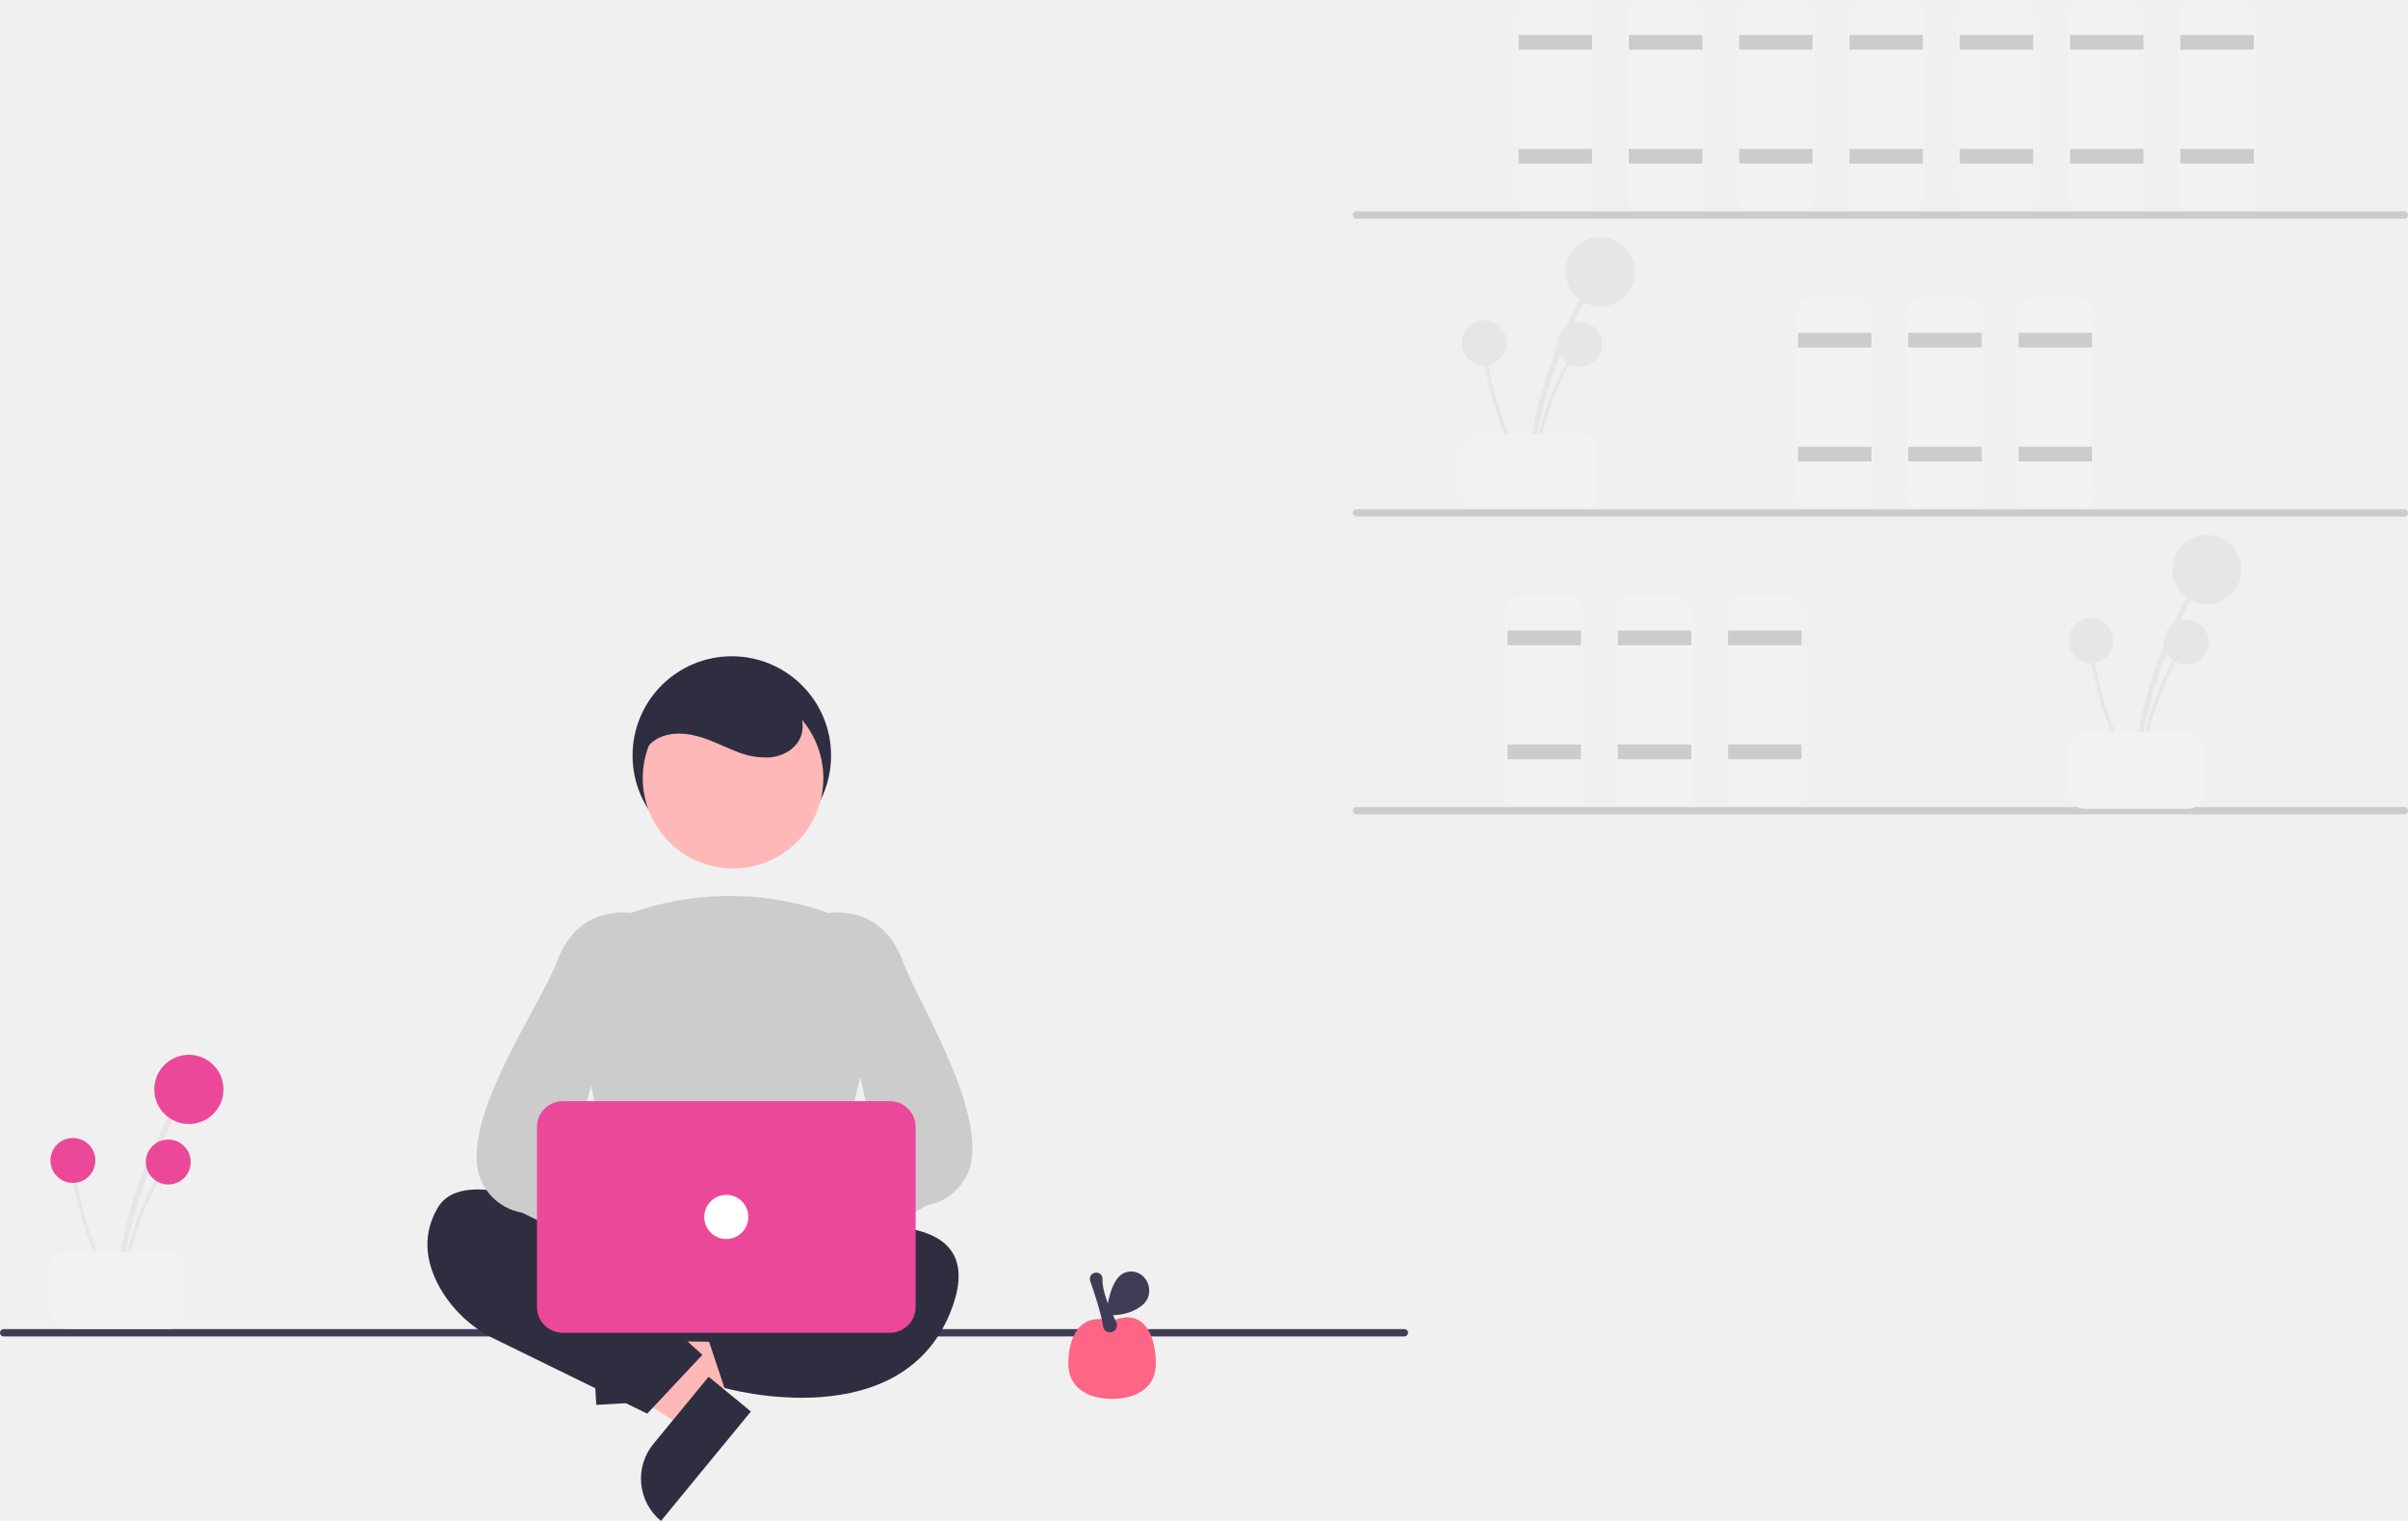
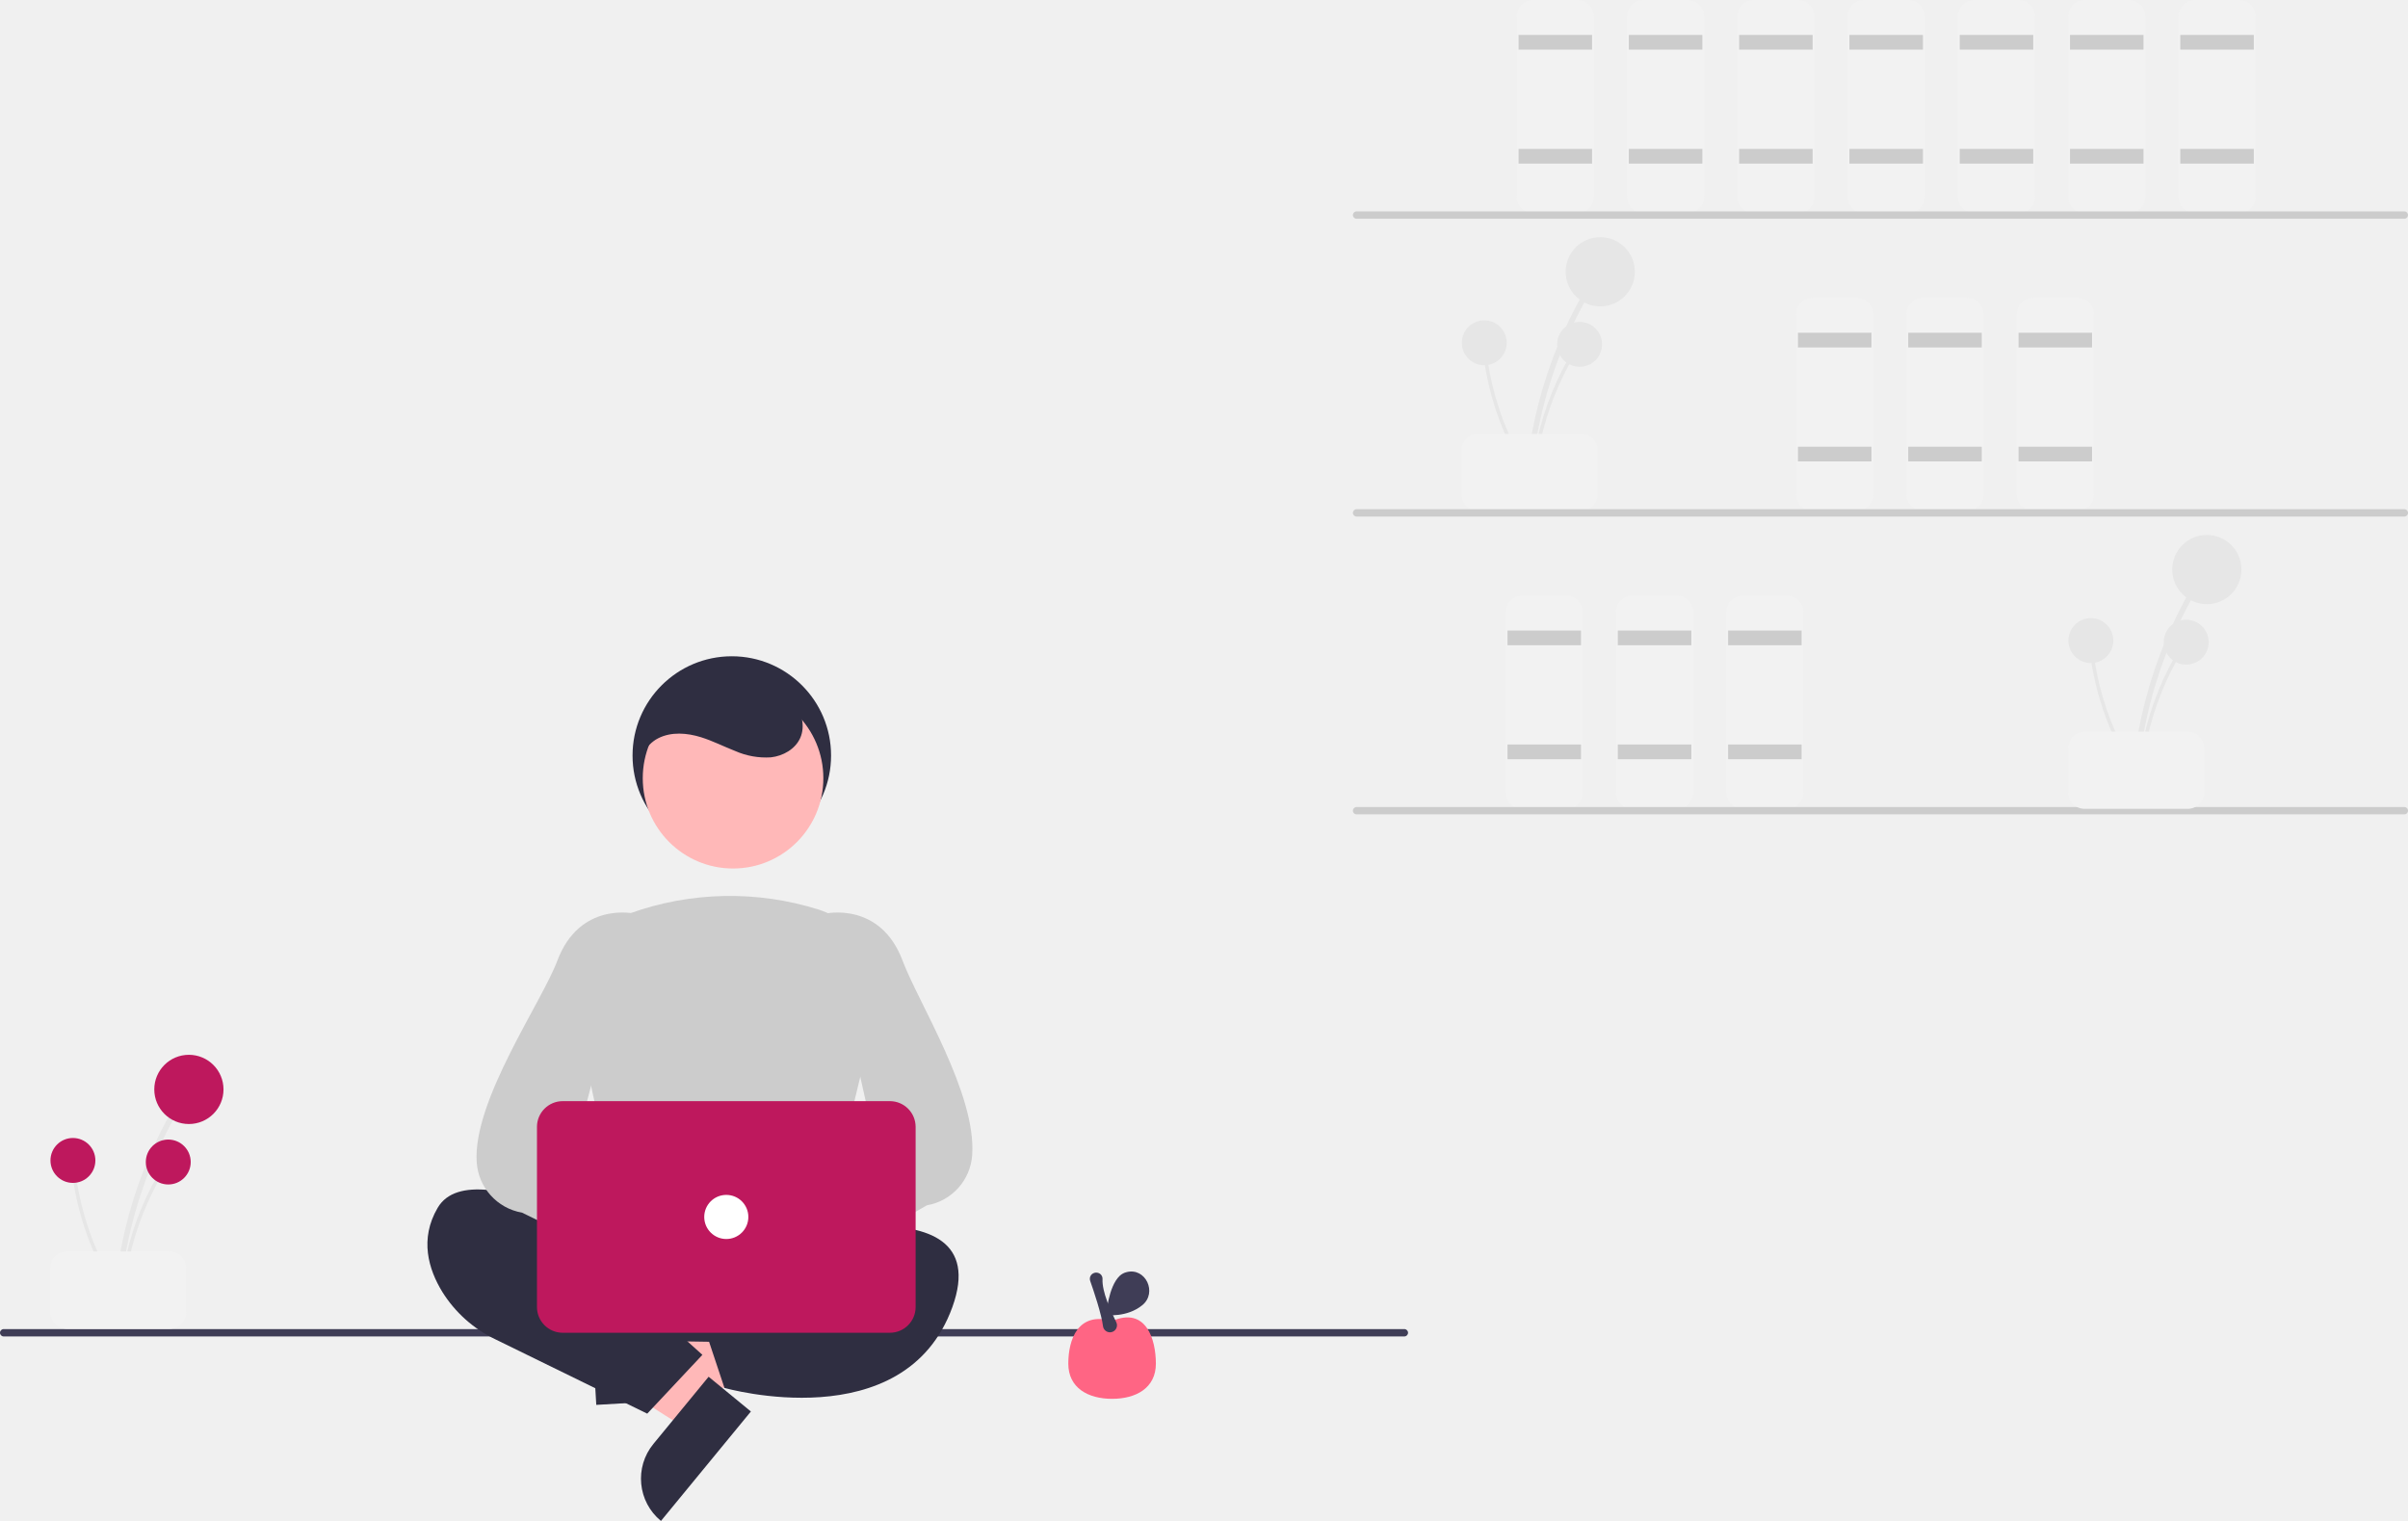
<svg xmlns="http://www.w3.org/2000/svg" id="e4e579b4-5122-4d29-876c-085905a2d49a" data-name="Layer 1" width="655" height="413.68" viewBox="0 0 655 413.68">
  <path d="M689.063,372.583a122.041,122.041,0,0,1,10.101-38.517q2.28-5.092,5.018-9.961a.744.744,0,0,0-1.284-.75,123.729,123.729,0,0,0-13.768,37.982q-1.034,5.584-1.554,11.246c-.088.952,1.399.946,1.486,0Z" transform="translate(-272.5 -243.1602)" fill="#e6e6e6" />
  <circle cx="435.282" cy="73.914" r="9.414" fill="#e6e6e6" />
  <path d="M690.026,372.833a79.174,79.174,0,0,1,6.553-24.988q1.479-3.304,3.255-6.462a.483.483,0,0,0-.833-.487,80.268,80.268,0,0,0-8.932,24.641q-.671,3.622-1.008,7.296c-.057.618.908.614.964,0Z" transform="translate(-272.5 -243.1602)" fill="#e6e6e6" />
  <circle cx="429.67" cy="93.662" r="6.108" fill="#e6e6e6" />
  <path d="M688.809,372.257a79.174,79.174,0,0,1-10.202-23.733q-.866-3.515-1.408-7.097a.483.483,0,0,0-.956.128,80.268,80.268,0,0,0,8.113,24.922q1.699,3.269,3.693,6.373c.335.522,1.093-.074.76-.593Z" transform="translate(-272.5 -243.1602)" fill="#e6e6e6" />
  <circle cx="403.735" cy="93.233" r="6.108" fill="#e6e6e6" />
  <path d="M670.059,377.66v-12a4.505,4.505,0,0,1,4.5-4.5h28a4.505,4.505,0,0,1,4.5,4.5v12a4.505,4.505,0,0,1-4.5,4.5h-28A4.505,4.505,0,0,1,670.059,377.66Z" transform="translate(-272.5 -243.1602)" fill="#f2f2f2" style="isolation:isolate" />
  <path d="M701.559,301.16h-12a4.505,4.505,0,0,1-4.5-4.5v-49a4.505,4.505,0,0,1,4.5-4.5h12a4.505,4.505,0,0,1,4.5,4.5v49A4.505,4.505,0,0,1,701.559,301.16Z" transform="translate(-272.5 -243.1602)" fill="#f2f2f2" style="isolation:isolate" />
  <rect x="413.059" y="9.5" width="20" height="4" fill="#ccc" />
  <rect x="413.059" y="40.5" width="20" height="4" fill="#ccc" />
  <path d="M731.559,301.16h-12a4.505,4.505,0,0,1-4.5-4.5v-49a4.505,4.505,0,0,1,4.5-4.5h12a4.505,4.505,0,0,1,4.5,4.5v49A4.505,4.505,0,0,1,731.559,301.16Z" transform="translate(-272.5 -243.1602)" fill="#f2f2f2" style="isolation:isolate" />
  <rect x="443.059" y="9.5" width="20" height="4" fill="#ccc" />
  <rect x="443.059" y="40.5" width="20" height="4" fill="#ccc" />
  <path d="M761.559,301.16h-12a4.505,4.505,0,0,1-4.5-4.5v-49a4.505,4.505,0,0,1,4.5-4.5h12a4.505,4.505,0,0,1,4.5,4.5v49A4.505,4.505,0,0,1,761.559,301.16Z" transform="translate(-272.5 -243.1602)" fill="#f2f2f2" style="isolation:isolate" />
  <rect x="473.059" y="9.5" width="20" height="4" fill="#ccc" />
  <rect x="473.059" y="40.5" width="20" height="4" fill="#ccc" />
  <path d="M777.559,382.16h-12a4.505,4.505,0,0,1-4.5-4.5v-49a4.505,4.505,0,0,1,4.5-4.5h12a4.505,4.505,0,0,1,4.5,4.5v49A4.505,4.505,0,0,1,777.559,382.16Z" transform="translate(-272.5 -243.1602)" fill="#f2f2f2" style="isolation:isolate" />
  <rect x="489.059" y="90.5" width="20" height="4" fill="#ccc" />
  <rect x="489.059" y="121.5" width="20" height="4" fill="#ccc" />
  <path d="M807.559,382.16h-12a4.505,4.505,0,0,1-4.5-4.5v-49a4.505,4.505,0,0,1,4.5-4.5h12a4.505,4.505,0,0,1,4.5,4.5v49A4.505,4.505,0,0,1,807.559,382.16Z" transform="translate(-272.5 -243.1602)" fill="#f2f2f2" style="isolation:isolate" />
  <rect x="519.059" y="90.5" width="20" height="4" fill="#ccc" />
  <rect x="519.059" y="121.5" width="20" height="4" fill="#ccc" />
  <path d="M837.559,382.16h-12a4.505,4.505,0,0,1-4.5-4.5v-49a4.505,4.505,0,0,1,4.5-4.5h12a4.505,4.505,0,0,1,4.5,4.5v49A4.505,4.505,0,0,1,837.559,382.16Z" transform="translate(-272.5 -243.1602)" fill="#f2f2f2" style="isolation:isolate" />
  <rect x="549.059" y="90.5" width="20" height="4" fill="#ccc" />
  <rect x="549.059" y="121.5" width="20" height="4" fill="#ccc" />
  <path d="M698.559,463.16h-12a4.505,4.505,0,0,1-4.5-4.5v-49a4.505,4.505,0,0,1,4.5-4.5h12a4.505,4.505,0,0,1,4.5,4.5v49A4.505,4.505,0,0,1,698.559,463.16Z" transform="translate(-272.5 -243.1602)" fill="#f2f2f2" style="isolation:isolate" />
  <rect x="410.059" y="171.5" width="20" height="4" fill="#ccc" />
  <rect x="410.059" y="202.5" width="20" height="4" fill="#ccc" />
  <path d="M728.559,463.16h-12a4.505,4.505,0,0,1-4.5-4.5v-49a4.505,4.505,0,0,1,4.5-4.5h12a4.505,4.505,0,0,1,4.5,4.5v49A4.505,4.505,0,0,1,728.559,463.16Z" transform="translate(-272.5 -243.1602)" fill="#f2f2f2" style="isolation:isolate" />
  <rect x="440.059" y="171.5" width="20" height="4" fill="#ccc" />
  <rect x="440.059" y="202.5" width="20" height="4" fill="#ccc" />
  <path d="M758.559,463.16h-12a4.505,4.505,0,0,1-4.5-4.5v-49a4.505,4.505,0,0,1,4.5-4.5h12a4.505,4.505,0,0,1,4.5,4.5v49A4.505,4.505,0,0,1,758.559,463.16Z" transform="translate(-272.5 -243.1602)" fill="#f2f2f2" style="isolation:isolate" />
  <rect x="470.059" y="171.5" width="20" height="4" fill="#ccc" />
  <rect x="470.059" y="202.5" width="20" height="4" fill="#ccc" />
  <path d="M791.559,301.16h-12a4.505,4.505,0,0,1-4.5-4.5v-49a4.505,4.505,0,0,1,4.5-4.5h12a4.505,4.505,0,0,1,4.5,4.5v49A4.505,4.505,0,0,1,791.559,301.16Z" transform="translate(-272.5 -243.1602)" fill="#f2f2f2" style="isolation:isolate" />
  <rect x="503.059" y="9.5" width="20" height="4" fill="#ccc" />
  <rect x="503.059" y="40.5" width="20" height="4" fill="#ccc" />
  <path d="M821.559,301.16h-12a4.505,4.505,0,0,1-4.5-4.5v-49a4.505,4.505,0,0,1,4.5-4.5h12a4.505,4.505,0,0,1,4.5,4.5v49A4.505,4.505,0,0,1,821.559,301.16Z" transform="translate(-272.5 -243.1602)" fill="#f2f2f2" style="isolation:isolate" />
  <rect x="533.059" y="9.5" width="20" height="4" fill="#ccc" />
  <rect x="533.059" y="40.5" width="20" height="4" fill="#ccc" />
  <path d="M851.559,301.16h-12a4.505,4.505,0,0,1-4.5-4.5v-49a4.505,4.505,0,0,1,4.5-4.5h12a4.505,4.505,0,0,1,4.5,4.5v49A4.505,4.505,0,0,1,851.559,301.16Z" transform="translate(-272.5 -243.1602)" fill="#f2f2f2" style="isolation:isolate" />
  <rect x="563.059" y="9.5" width="20" height="4" fill="#ccc" />
  <rect x="563.059" y="40.5" width="20" height="4" fill="#ccc" />
  <path d="M881.559,301.16h-12a4.505,4.505,0,0,1-4.5-4.5v-49a4.505,4.505,0,0,1,4.5-4.5h12a4.505,4.505,0,0,1,4.5,4.5v49A4.505,4.505,0,0,1,881.559,301.16Z" transform="translate(-272.5 -243.1602)" fill="#f2f2f2" style="isolation:isolate" />
  <rect x="593.059" y="9.5" width="20" height="4" fill="#ccc" />
  <rect x="593.059" y="40.5" width="20" height="4" fill="#ccc" />
  <path d="M926.5,302.66h-285a1,1,0,0,1,0-2h285a1,1,0,0,1,0,2Z" transform="translate(-272.5 -243.1602)" fill="#ccc" />
  <path d="M926.5,383.66h-285a1,1,0,0,1,0-2h285a1,1,0,0,1,0,2Z" transform="translate(-272.5 -243.1602)" fill="#ccc" />
  <path d="M926.5,464.66h-285a1,1,0,0,1,0-2h285a1,1,0,0,1,0,2Z" transform="translate(-272.5 -243.1602)" fill="#ccc" />
  <path d="M854.063,453.583a122.041,122.041,0,0,1,10.101-38.517q2.28-5.092,5.018-9.961a.744.744,0,0,0-1.284-.75,123.729,123.729,0,0,0-13.768,37.982q-1.034,5.584-1.554,11.246c-.088.952,1.399.946,1.486,0Z" transform="translate(-272.5 -243.1602)" fill="#e6e6e6" />
  <circle cx="600.282" cy="154.914" r="9.414" fill="#e6e6e6" />
  <path d="M855.026,453.833a79.174,79.174,0,0,1,6.553-24.988q1.479-3.304,3.255-6.462a.483.483,0,0,0-.833-.487,80.268,80.268,0,0,0-8.932,24.641q-.671,3.622-1.008,7.296c-.057.618.908.614.964,0Z" transform="translate(-272.5 -243.1602)" fill="#e6e6e6" />
  <circle cx="594.67" cy="174.662" r="6.108" fill="#e6e6e6" />
  <path d="M853.809,453.257a79.174,79.174,0,0,1-10.202-23.733q-.866-3.515-1.408-7.097a.483.483,0,0,0-.956.128,80.268,80.268,0,0,0,8.113,24.922q1.699,3.269,3.693,6.373c.335.522,1.093-.074.76-.593Z" transform="translate(-272.5 -243.1602)" fill="#e6e6e6" />
  <circle cx="568.735" cy="174.233" r="6.108" fill="#e6e6e6" />
  <path d="M835.059,458.66v-12a4.505,4.505,0,0,1,4.5-4.5h28a4.505,4.505,0,0,1,4.5,4.5v12a4.505,4.505,0,0,1-4.5,4.5h-28A4.505,4.505,0,0,1,835.059,458.66Z" transform="translate(-272.5 -243.1602)" fill="#f2f2f2" style="isolation:isolate" />
  <path d="M654.5,606.66h-381a1,1,0,0,1,0-2h381a1,1,0,0,1,0,2Z" transform="translate(-272.5 -243.1602)" fill="#3f3d56" />
  <circle cx="199.059" cy="205.5" r="27" fill="#2f2e41" />
  <polygon points="173.405 378.826 172.69 366.588 219.556 358.003 220.612 376.067 173.405 378.826" fill="#ffb8b8" />
  <path d="M436.622,598.163h23.644a0,0,0,0,1,0,0v14.887a0,0,0,0,1,0,0H421.735a0,0,0,0,1,0,0v0A14.887,14.887,0,0,1,436.622,598.163Z" transform="translate(747.3404 -113.1422) rotate(86.65462)" fill="#2f2e41" />
  <polygon points="193.789 378.714 186.004 388.185 145.768 362.666 157.257 348.688 193.789 378.714" fill="#ffb8b8" />
  <path d="M454.39,629.787h23.644a0,0,0,0,1,0,0v14.887a0,0,0,0,1,0,0H439.503a0,0,0,0,1,0,0v0A14.887,14.887,0,0,1,454.39,629.787Z" transform="translate(-597.3196 343.8614) rotate(-50.58212)" fill="#2f2e41" />
  <path d="M443.887,577.83l-5.32,25.079a4,4,0,0,0,3.848,4.83l52.298.844a4,4,0,0,0,4.004-4.695l-4.575-25.922a4,4,0,0,0-3.939-3.305H447.8A4,4,0,0,0,443.887,577.83Z" transform="translate(-272.5 -243.1602)" fill="#2f2e41" />
  <path d="M452.559,586.66s-51-32-61-15c-5,8.5-2.5,16.75,1.25,22.875a34.631,34.631,0,0,0,14.402,12.891l41.347,20.234,15-16-10-9Z" transform="translate(-272.5 -243.1602)" fill="#2f2e41" />
  <path d="M478.559,581.66s66-19,53,17-62,22-62,22l-5-15,17-12Z" transform="translate(-272.5 -243.1602)" fill="#2f2e41" />
  <circle cx="199.398" cy="211.665" r="24.561" fill="#ffb8b8" />
  <path d="M473.185,585.629a131.994,131.994,0,0,1-30.257-3.986l-.292-.08-13.706-63.045a23.225,23.225,0,0,1,14.933-26.943,80.46,80.46,0,0,1,51.3-1.024h0a23.47,23.47,0,0,1,15.635,27.765l-15.308,63.195-.216.103C488.911,584.626,480.956,585.629,473.185,585.629Z" transform="translate(-272.5 -243.1602)" fill="#ccc" />
  <path d="M454.774,590.527a10.056,10.056,0,0,1,14.475-5.312l26.987-23.425,2.442,18.408-26.001,19.422a10.11,10.11,0,0,1-17.902-9.094Z" transform="translate(-272.5 -243.1602)" fill="#ffb8b8" />
  <path d="M480.512,595.636a4.534,4.534,0,0,1-1.296-.19,4.453,4.453,0,0,1-2.962-2.816l-3.257-9.229a4.472,4.472,0,0,1,1.302-4.902l36.769-22.074L496.573,491.763l.369-.089c.15-.037,15-3.417,21.086,12.811,4.261,11.365,20.031,36.077,18.919,52.776a14.885,14.885,0,0,1-12.322,13.728l-41.388,23.713A4.456,4.456,0,0,1,480.512,595.636Z" transform="translate(-272.5 -243.1602)" fill="#ccc" />
  <path d="M484.636,588.333a10.056,10.056,0,0,0-14.475-5.312l-26.986-23.425-2.442,18.408,26.001,19.422a10.11,10.11,0,0,0,17.902-9.094Z" transform="translate(-272.5 -243.1602)" fill="#ffb8b8" />
  <path d="M461.606,595.636a4.456,4.456,0,0,1-2.724-.935l-44.388-21.713a14.885,14.885,0,0,1-12.322-13.728c-1.113-16.699,17.657-43.411,21.919-54.776,6.085-16.228,20.936-12.849,21.086-12.811l.369.089L428.051,558.424l39.769,20.074a4.472,4.472,0,0,1,1.302,4.902l-3.257,9.229a4.453,4.453,0,0,1-2.962,2.816A4.535,4.535,0,0,1,461.606,595.636Z" transform="translate(-272.5 -243.1602)" fill="#ccc" />
-   <path d="M514.559,605.66h-89a7.008,7.008,0,0,1-7-7v-49a7.008,7.008,0,0,1,7-7h89a7.008,7.008,0,0,1,7,7v49A7.008,7.008,0,0,1,514.559,605.66Z" transform="translate(-272.5 -243.1602)" fill="#ec4899" />
+   <path d="M514.559,605.66h-89a7.008,7.008,0,0,1-7-7v-49a7.008,7.008,0,0,1,7-7h89a7.008,7.008,0,0,1,7,7v49A7.008,7.008,0,0,1,514.559,605.66Z" transform="translate(-272.5 -243.1602)" fill="#be185d" />
  <circle cx="197.559" cy="331" r="6" fill="#fff" />
  <path d="M447.091,453.826c-1.456-3.692.933-8.092,4.476-9.881s7.818-1.448,11.608-.27c3.185.991,6.17,2.526,9.277,3.738a20.762,20.762,0,0,0,9.753,1.737c3.314-.374,6.613-2.233,7.969-5.28,1.406-3.159.45-7.013-1.715-9.709a18.799,18.799,0,0,0-8.612-5.535c-7.308-2.574-15.748-2.65-22.532,1.093s-11.394,11.71-9.992,19.33" transform="translate(-272.5 -243.1602)" fill="#2f2e41" />
  <path d="M305.162,594.979A122.042,122.042,0,0,1,315.263,556.461q2.28-5.092,5.018-9.961a.744.744,0,0,0-1.284-.75,123.728,123.728,0,0,0-13.768,37.982q-1.034,5.584-1.554,11.246c-.088.952,1.399.946,1.486,0Z" transform="translate(-272.5 -243.1602)" fill="#e6e6e6" />
-   <circle cx="51.381" cy="296.31" r="9.414" fill="#ec4899" />
+   <circle cx="51.381" cy="296.31" r="9.414" fill="#be185d" />
  <path d="M306.125,595.229a79.174,79.174,0,0,1,6.553-24.988q1.479-3.304,3.255-6.462a.483.483,0,0,0-.833-.487,80.269,80.269,0,0,0-8.932,24.641q-.671,3.622-1.008,7.296c-.057.618.908.614.964,0Z" transform="translate(-272.5 -243.1602)" fill="#e6e6e6" />
-   <circle cx="45.769" cy="316.058" r="6.108" fill="#ec4899" />
+   <circle cx="45.769" cy="316.058" r="6.108" fill="#be185d" />
  <path d="M304.908,594.652a79.174,79.174,0,0,1-10.202-23.733q-.866-3.515-1.408-7.097a.483.483,0,0,0-.956.128,80.268,80.268,0,0,0,8.113,24.922q1.699,3.269,3.693,6.373c.335.522,1.093-.074.76-.593Z" transform="translate(-272.5 -243.1602)" fill="#e6e6e6" />
-   <circle cx="19.835" cy="315.629" r="6.108" fill="#ec4899" />
+   <circle cx="19.835" cy="315.629" r="6.108" fill="#be185d" />
  <path d="M286.159,600.056v-12a4.505,4.505,0,0,1,4.5-4.5h28a4.505,4.505,0,0,1,4.5,4.5v12a4.505,4.505,0,0,1-4.5,4.5h-28A4.505,4.505,0,0,1,286.159,600.056Z" transform="translate(-272.5 -243.1602)" fill="#f2f2f2" style="isolation:isolate" />
  <path d="M586.909,614.061c0,6.577-5.332,9.567-11.909,9.567s-11.909-2.99-11.909-9.567S565.738,599.81,575,602.456C584.262,598.487,586.909,607.484,586.909,614.061Z" transform="translate(-272.5 -243.1602)" fill="#ff6584" />
  <path d="M574.42,605.537a1.904,1.904,0,0,1-1.891-1.659c-.394-3.281-2.568-9.708-3.484-12.318l-0-.001a1.703,1.703,0,0,1,.22-1.566,1.787,1.787,0,0,1,2.663-.192,1.705,1.705,0,0,1,.468,1.276c-.179,3.351,2.263,8.765,3.735,11.694a1.908,1.908,0,0,1-1.51,2.756A1.763,1.763,0,0,1,574.42,605.537Z" transform="translate(-272.5 -243.1602)" fill="#3f3d56" />
  <path d="M583.232,598.146c4.134-3.383.891-10.308-4.283-8.978a4.178,4.178,0,0,0-1.864.994c-3.174,2.998-3.666,10.669-3.666,10.669S579.024,601.59,583.232,598.146Z" transform="translate(-272.5 -243.1602)" fill="#3f3d56" />
</svg>
